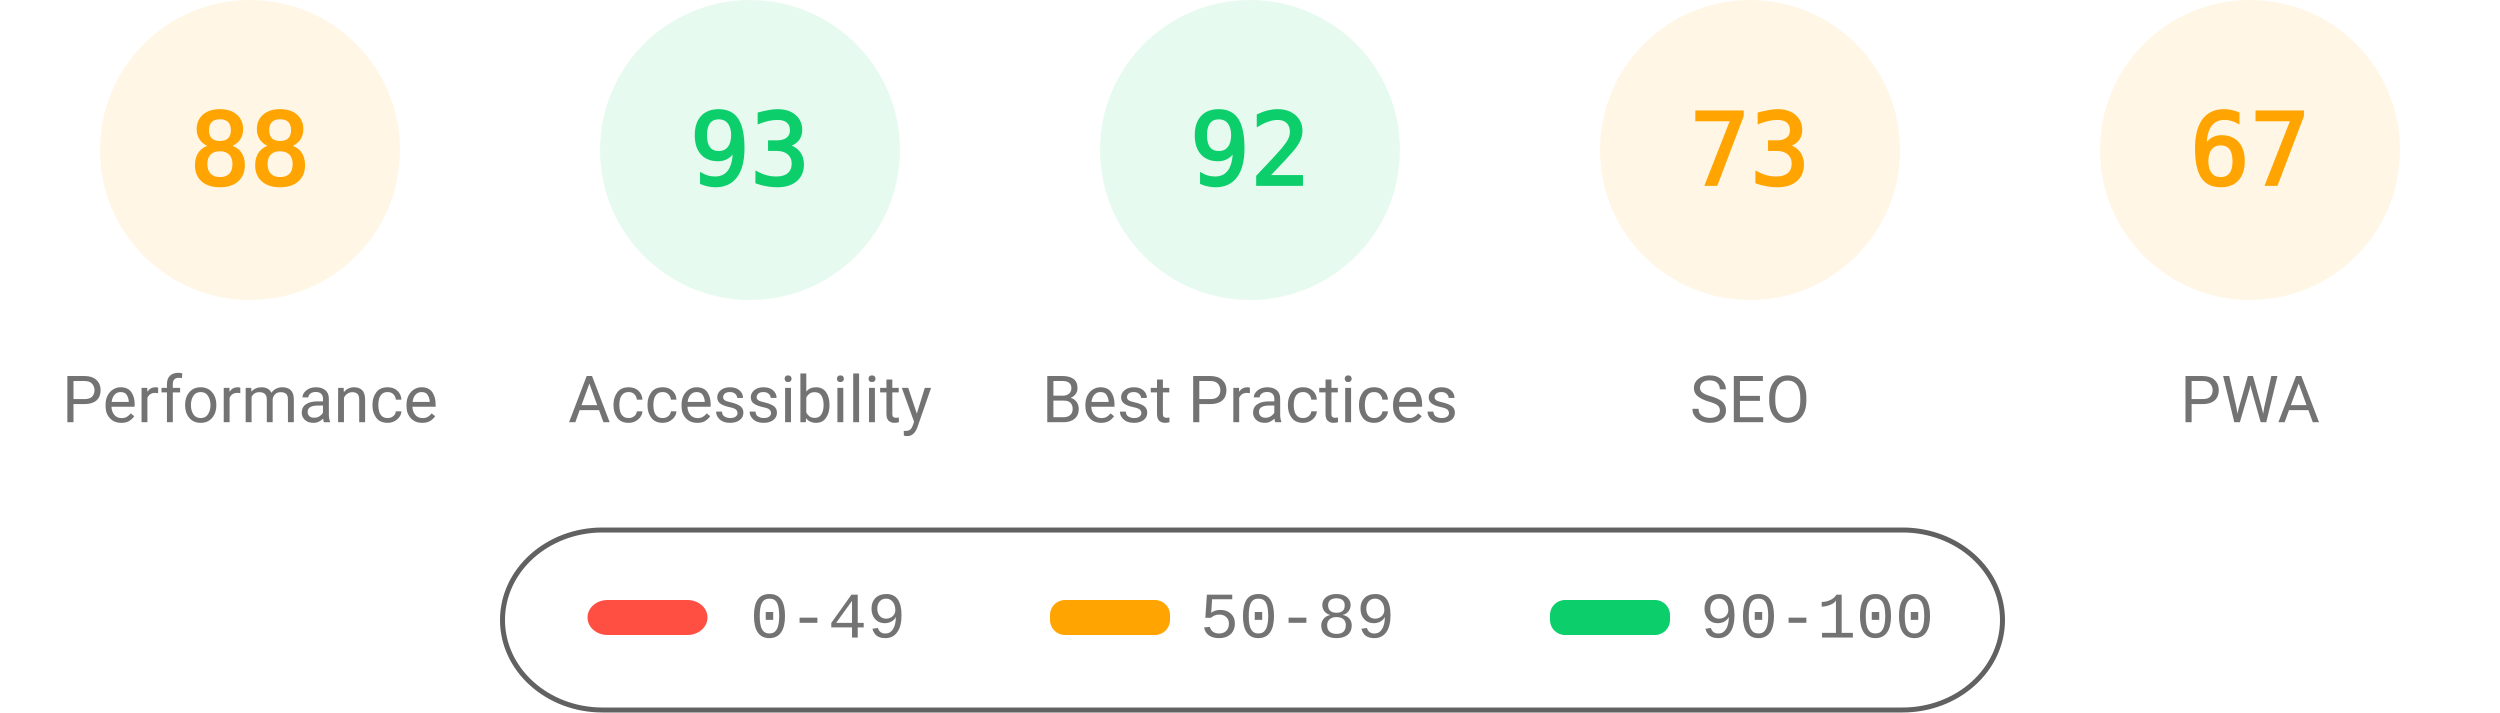
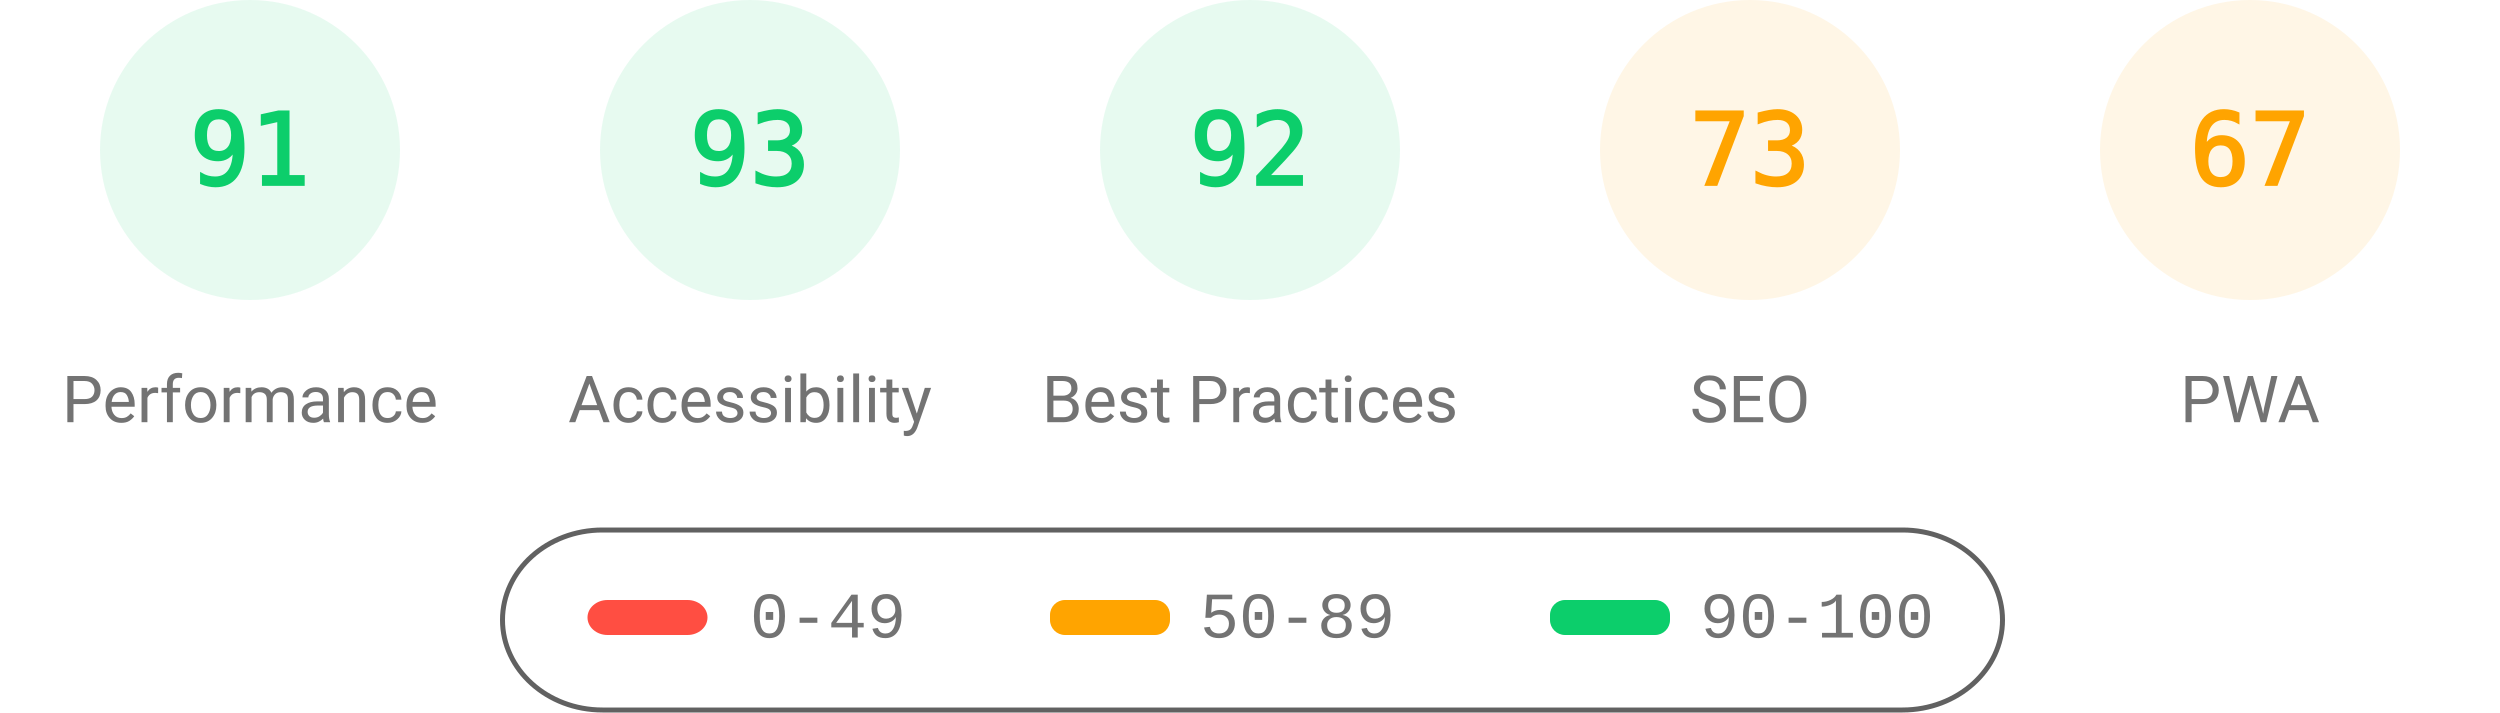
<svg xmlns="http://www.w3.org/2000/svg" fill="none" width="1000" height="285">
  <style>.gauge-base{opacity:.1}.gauge-arc{fill:none;animation-delay:250ms;stroke-linecap:round;transform:rotate(-90deg);transform-origin:100px 60px;animation:load-gauge 1s ease forwards}.guage-text{font-size:40px;font-family:monospace;text-align:center}.guage-red{color:#ff4e42;fill:#ff4e42;stroke:#ff4e42}.guage-orange{color:#ffa400;fill:#ffa400;stroke:#ffa400}.guage-green{color:#0cce6b;fill:#0cce6b;stroke:#0cce6b}.guage-undefined{color:#5c5c5c;fill:#5c5c5c;stroke:#5c5c5c}.guage-title{color:#737373;fill:#737373;stroke:none;font-size:26px;line-height:26px;font-family:Roboto,Halvetica,Arial,sans-serif}@keyframes load-gauge{from{stroke-dasharray:0 352.858}}</style>
-   <svg class="guage-div guage-perf guage-orange" viewBox="0 0 200 200" width="200" height="200">
+   <svg class="guage-div guage-perf guage-green" viewBox="0 0 200 200" width="200" height="200">
    <circle class="gauge-base" r="56" cx="100" cy="60" stroke-width="8" />
-     <circle class="gauge-arc guage-arc-1" r="56" cx="100" cy="60" stroke-width="8" style="stroke-dasharray:309.635,351.858" />
-     <text class="guage-text" x="100" y="60" alignment-baseline="central" dominant-baseline="central" text-anchor="middle">88</text>
+     <circle class="gauge-arc guage-arc-1" r="56" cx="100" cy="60" stroke-width="8" style="stroke-dasharray:320.191,351.858" />
+     <text class="guage-text" x="100" y="60" alignment-baseline="central" dominant-baseline="central" text-anchor="middle">91</text>
    <text class="guage-title" x="100" y="160" alignment-baseline="central" dominant-baseline="central" text-anchor="middle">Performance</text>
  </svg>
  <svg class="guage-div guage-acc guage-green" viewBox="0 0 200 200" width="200" height="200" x="200">
    <circle class="gauge-base" r="56" cx="100" cy="60" stroke-width="8" />
    <circle class="gauge-arc guage-arc-2" r="56" cx="100" cy="60" stroke-width="8" style="stroke-dasharray:327.228,351.858" />
    <text class="guage-text" x="100" y="60" alignment-baseline="central" dominant-baseline="central" text-anchor="middle">93</text>
    <text class="guage-title" x="100" y="160" alignment-baseline="central" dominant-baseline="central" text-anchor="middle">Accessibility</text>
  </svg>
  <svg class="guage-div guage-best guage-green" viewBox="0 0 200 200" width="200" height="200" x="400">
    <circle class="gauge-base" r="56" cx="100" cy="60" stroke-width="8" />
    <circle class="gauge-arc guage-arc-3" r="56" cx="100" cy="60" stroke-width="8" style="stroke-dasharray:323.709,351.858" />
    <text class="guage-text" x="100" y="60" alignment-baseline="central" dominant-baseline="central" text-anchor="middle">92</text>
    <text class="guage-title" x="100" y="160" alignment-baseline="central" dominant-baseline="central" text-anchor="middle">Best Practices</text>
  </svg>
  <svg class="guage-div guage-seo guage-orange" viewBox="0 0 200 200" width="200" height="200" x="600">
    <circle class="gauge-base" r="56" cx="100" cy="60" stroke-width="8" />
    <circle class="gauge-arc guage-arc-4" r="56" cx="100" cy="60" stroke-width="8" style="stroke-dasharray:256.856,351.858" />
    <text class="guage-text" x="100" y="60" alignment-baseline="central" dominant-baseline="central" text-anchor="middle">73</text>
    <text class="guage-title" x="100" y="160" alignment-baseline="central" dominant-baseline="central" text-anchor="middle">SEO</text>
  </svg>
  <svg class="guage-div guage-pwa guage-orange" viewBox="0 0 200 200" width="200" height="200" x="800">
    <circle class="gauge-base" r="56" cx="100" cy="60" stroke-width="8" />
    <circle class="gauge-arc guage-arc-4" r="56" cx="100" cy="60" stroke-width="8" style="stroke-dasharray:235.745,351.858" />
    <text class="guage-text" x="100" y="60" alignment-baseline="central" dominant-baseline="central" text-anchor="middle">67</text>
    <text class="guage-title" x="100" y="160" alignment-baseline="central" dominant-baseline="central" text-anchor="middle">PWA</text>
  </svg>
  <svg width="604" height="76" x="200" y="210">
    <path fill="none" id="canvas_background" d="M-1-1h604v80H-1z" />
    <rect fill-opacity="0" stroke="#616161" stroke-width="2" rx="40" id="svg_2" height="72" width="600" y="2" x="1" fill="#000" />
    <rect stroke="#000" rx="8" id="svg_3" height="14" width="48" y="30" x="35" stroke-opacity="null" stroke-width="0" fill="#ff4e42" />
    <rect stroke="#000" rx="6" id="svg_4" height="14" width="48" y="30" x="220" stroke-opacity="null" stroke-width="0" fill="#ffa400" />
    <rect stroke="#000" rx="6" id="svg_5" height="14" width="48" y="30" x="420" stroke-opacity="null" stroke-width="0" fill="#0cce6b" />
    <text xml:space="preserve" text-anchor="start" font-family="'Courier New', Courier, monospace" font-size="26" id="svg_6" y="45" x="100" stroke-opacity="null" stroke-width="0" stroke="#000" fill="#737373">0-49</text>
    <text xml:space="preserve" text-anchor="start" font-family="'Courier New', Courier, monospace" font-size="26" id="svg_7" y="45" x="280" stroke-opacity="null" stroke-width="0" stroke="#000" fill="#737373">50-89</text>
    <text xml:space="preserve" text-anchor="start" font-family="'Courier New', Courier, monospace" font-size="26" id="svg_8" y="45" x="480" stroke-opacity="null" stroke-width="0" stroke="#000" fill="#737373">90-100</text>
  </svg>
</svg>
